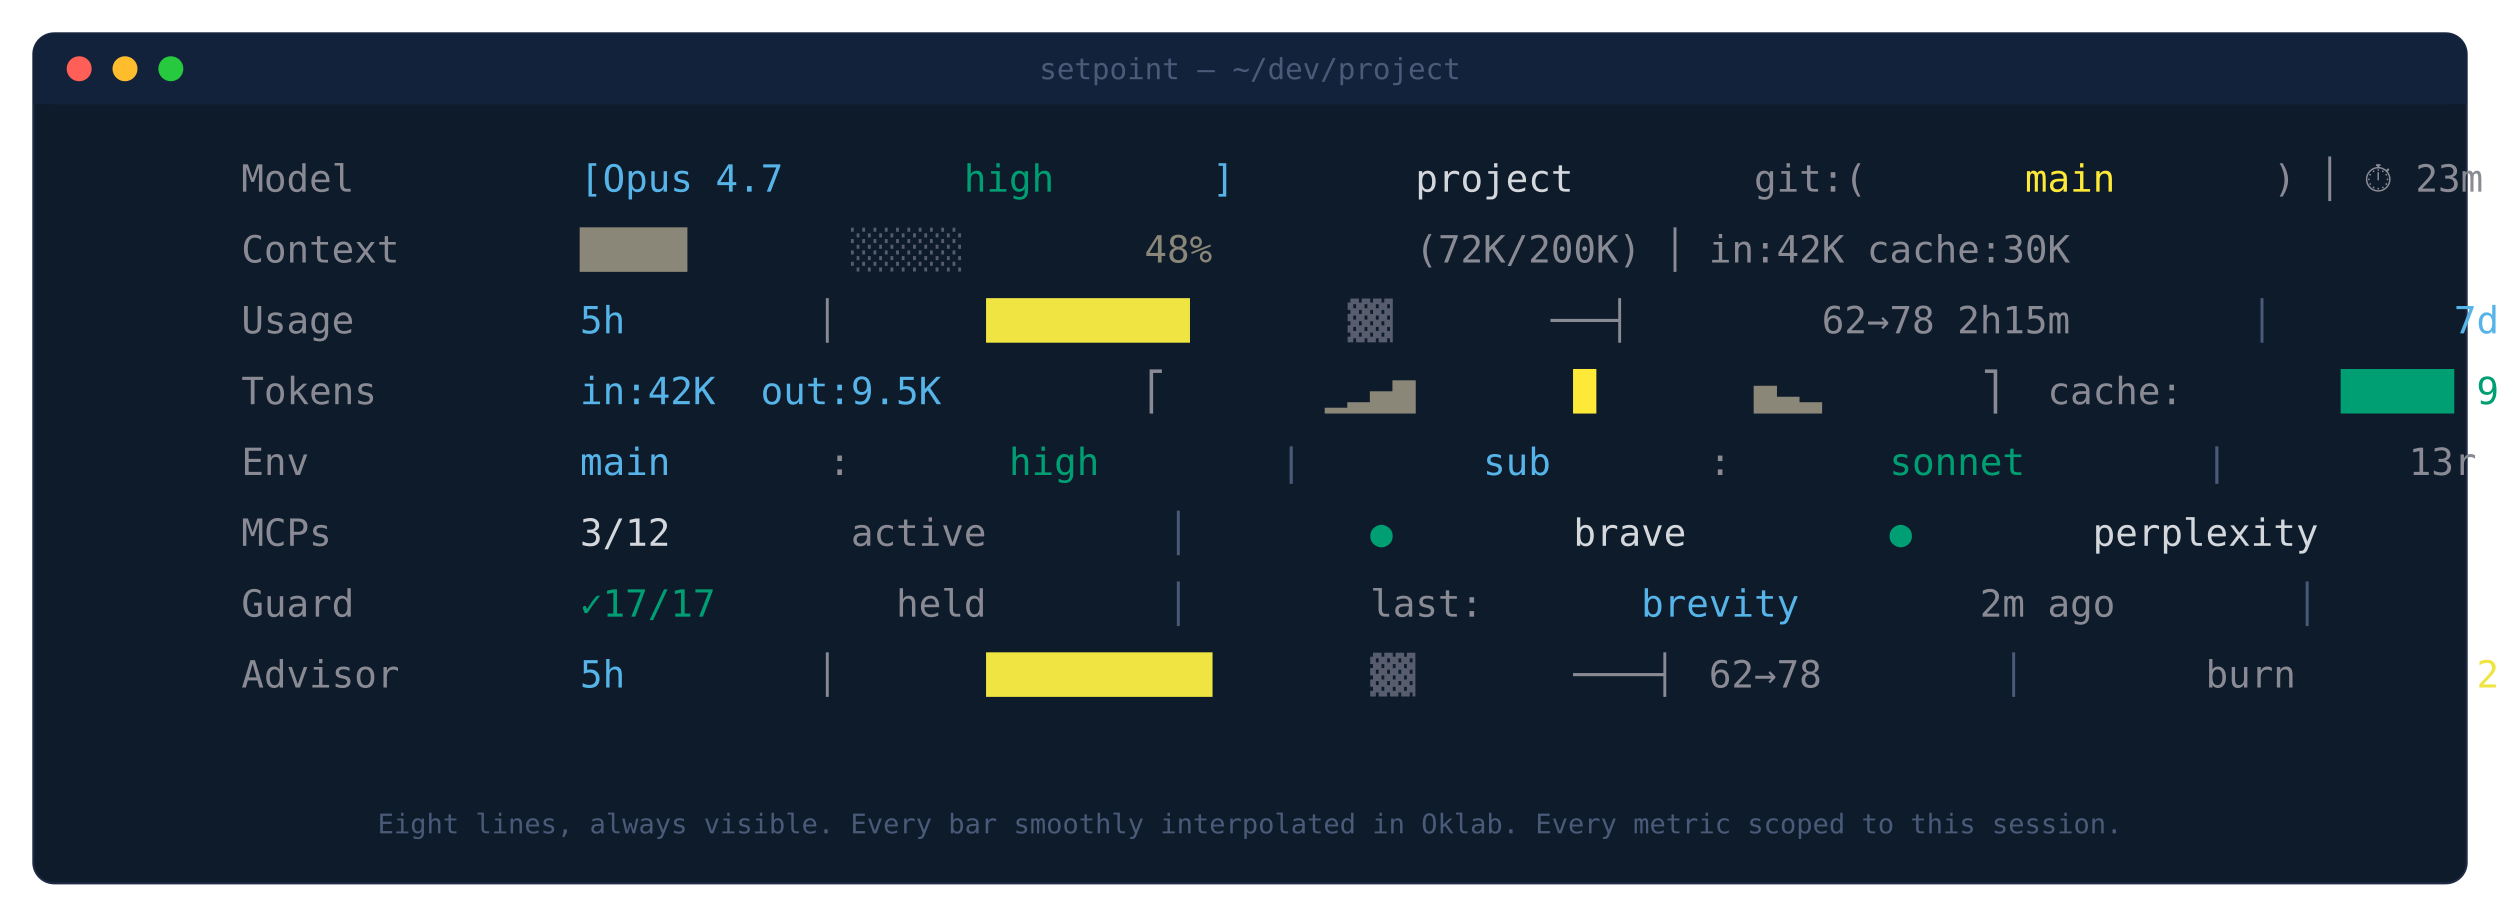
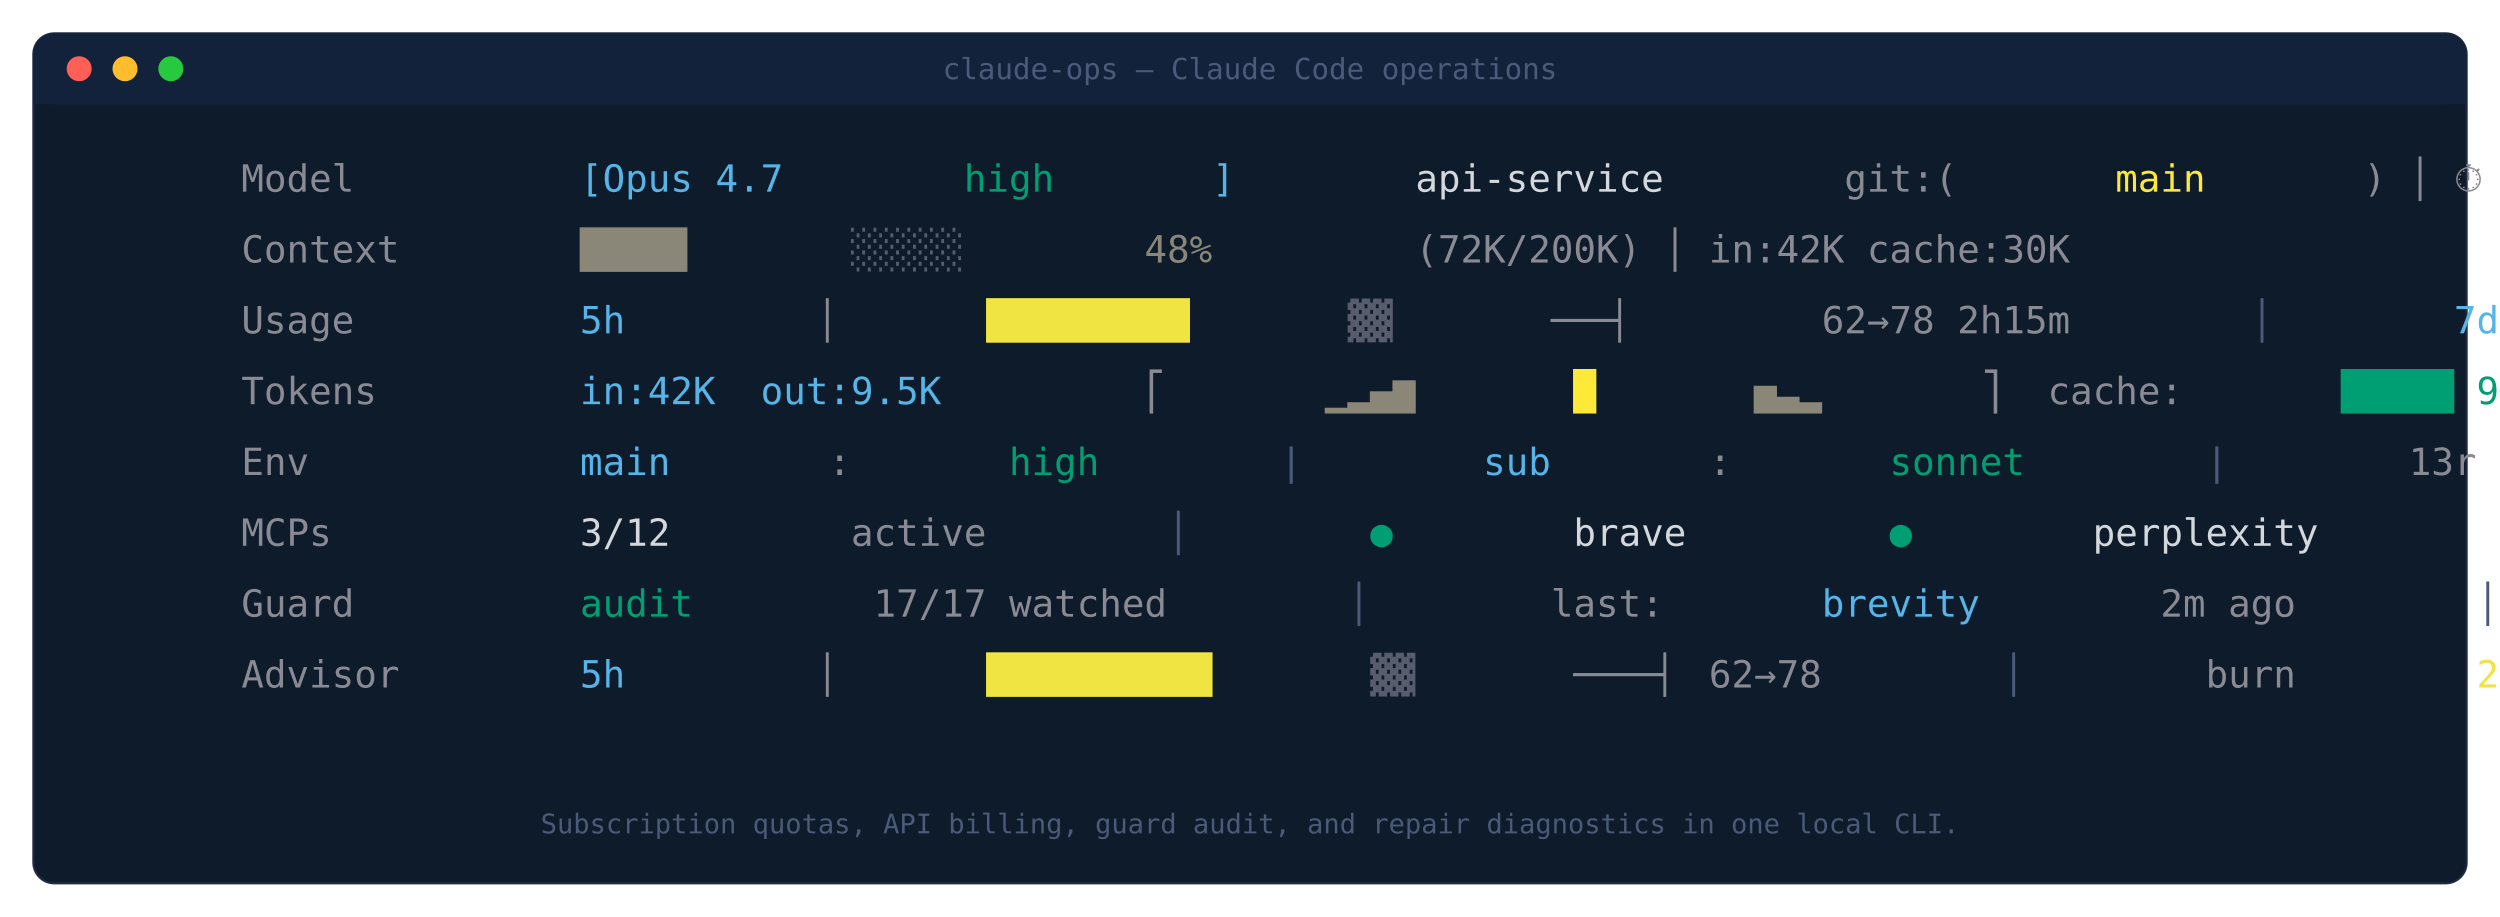
<svg xmlns="http://www.w3.org/2000/svg" viewBox="0 0 1200 440" font-family="'JetBrains Mono','Fira Code','Menlo',ui-monospace,monospace" font-size="18">
  <rect x="16" y="16" width="1168" height="408" rx="10" ry="10" fill="#0d1b2a" stroke="#1f2a44" stroke-width="1" />
  <rect x="16" y="16" width="1168" height="34" rx="10" ry="10" fill="#13223b" />
  <rect x="16" y="42" width="1168" height="8" fill="#13223b" />
  <circle cx="38" cy="33" r="6" fill="#ff5f56" />
  <circle cx="60" cy="33" r="6" fill="#ffbd2e" />
  <circle cx="82" cy="33" r="6" fill="#27c93f" />
-   <text x="600" y="38" text-anchor="middle" fill="#4a5a78" font-size="14">setpoint — ~/dev/project</text>
+   <text x="600" y="38" text-anchor="middle" fill="#4a5a78" font-size="14">claude-ops — Claude Code operations</text>
  <g fill="#d4d8dd" xml:space="preserve">
    <text x="40" y="92">
      <tspan fill="#8a8a94">Model  </tspan>
      <tspan fill="#56b4e9"> [Opus 4.7 </tspan>
      <tspan fill="#009e73">high</tspan>
      <tspan fill="#56b4e9">]</tspan>
-       <tspan fill="#d4d8dd"> project </tspan>
+       <tspan fill="#d4d8dd"> api-service </tspan>
      <tspan fill="#8a8a94">git:(</tspan>
      <tspan fill="#fee838">main</tspan>
      <tspan fill="#8a8a94">) │ ⏱ 23m</tspan>
    </text>
    <text x="40" y="126">
      <tspan fill="#8a8a94">Context</tspan>
      <tspan fill="#8a8678"> ████▊</tspan>
      <tspan fill="#575d6d">░░░░░</tspan>
      <tspan fill="#8a8678"> 48%</tspan>
      <tspan fill="#8a8a94">  (72K/200K) │ in:42K cache:30K</tspan>
    </text>
    <text x="40" y="160">
      <tspan fill="#8a8a94">Usage  </tspan>
      <tspan fill="#56b4e9"> 5h </tspan>
      <tspan fill="#8a8a94">▕</tspan>
      <tspan fill="#f0e442">█████████</tspan>
      <tspan fill="#575d6d">▓▓</tspan>
      <tspan fill="#8a8a94">───▏</tspan>
      <tspan fill="#8a8a94"> 62→78 2h15m</tspan>
      <tspan fill="#4a5a78"> │ </tspan>
      <tspan fill="#56b4e9">7d </tspan>
      <tspan fill="#8a8a94">▕</tspan>
      <tspan fill="#56b4e9">█████</tspan>
      <tspan fill="#8a8a94">─────────▏</tspan>
      <tspan fill="#8a8a94"> 38→52 4d12h</tspan>
    </text>
    <text x="40" y="194">
      <tspan fill="#8a8a94">Tokens </tspan>
      <tspan fill="#56b4e9"> in:42K  out:9.5K</tspan>
      <tspan fill="#8a8a94">  ⎡</tspan>
      <tspan fill="#8a8678">▁▂▄▆</tspan>
      <tspan fill="#fee838">█</tspan>
      <tspan fill="#8a8678">▅▃▂</tspan>
      <tspan fill="#8a8a94">⎤  cache:</tspan>
      <tspan fill="#009e73">█████ 97%</tspan>
      <tspan fill="#4a5a78"> │ </tspan>
      <tspan fill="#f0e442">burn:211t/m</tspan>
      <tspan fill="#8a8a94">  18calls  </tspan>
-       <tspan fill="#56b4e9">$1.4</tspan>
+       <tspan fill="#56b4e9">$1.40</tspan>
      <tspan fill="#8a8a94">  </tspan>
      <tspan fill="#56b4e9">R:E</tspan>
      <tspan fill="#009e73"> 4.0</tspan>
      <tspan fill="#8a8a94"> (28r/7e)</tspan>
    </text>
    <text x="40" y="228">
      <tspan fill="#8a8a94">Env    </tspan>
      <tspan fill="#56b4e9"> main</tspan>
      <tspan fill="#8a8a94">:</tspan>
      <tspan fill="#009e73">high</tspan>
      <tspan fill="#4a5a78"> | </tspan>
      <tspan fill="#56b4e9">sub</tspan>
      <tspan fill="#8a8a94">:</tspan>
      <tspan fill="#009e73">sonnet</tspan>
      <tspan fill="#4a5a78"> | </tspan>
      <tspan fill="#8a8a94">13r 7h 2md</tspan>
      <tspan fill="#4a5a78"> | </tspan>
      <tspan fill="#009e73">UNCOMP</tspan>
    </text>
    <text x="40" y="262">
      <tspan fill="#8a8a94">MCPs   </tspan>
      <tspan fill="#d4d8dd"> 3/12</tspan>
      <tspan fill="#8a8a94"> active </tspan>
      <tspan fill="#4a5a78">│ </tspan>
      <tspan fill="#009e73">● </tspan>
      <tspan fill="#d4d8dd">brave  </tspan>
      <tspan fill="#009e73">● </tspan>
      <tspan fill="#d4d8dd">perplexity  </tspan>
      <tspan fill="#009e73">● </tspan>
      <tspan fill="#d4d8dd">sentry </tspan>
      <tspan fill="#4a5a78">│ </tspan>
      <tspan fill="#8a8a94">○9 idle</tspan>
    </text>
    <text x="40" y="296">
      <tspan fill="#8a8a94">Guard  </tspan>
-       <tspan fill="#009e73"> ✓17/17</tspan>
-       <tspan fill="#8a8a94"> held</tspan>
+       <tspan fill="#009e73"> audit</tspan>
+       <tspan fill="#8a8a94"> 17/17 watched</tspan>
      <tspan fill="#4a5a78"> │ </tspan>
      <tspan fill="#8a8a94">last:</tspan>
      <tspan fill="#56b4e9">brevity</tspan>
      <tspan fill="#8a8a94"> 2m ago</tspan>
      <tspan fill="#4a5a78"> │ </tspan>
      <tspan fill="#8a8a94">↻4 today</tspan>
    </text>
    <text x="40" y="330">
      <tspan fill="#8a8a94">Advisor</tspan>
      <tspan fill="#56b4e9"> 5h </tspan>
      <tspan fill="#8a8a94">▕</tspan>
      <tspan fill="#f0e442">██████████</tspan>
      <tspan fill="#575d6d">▓▓</tspan>
      <tspan fill="#8a8a94">────▏ 62→78</tspan>
      <tspan fill="#4a5a78"> │ </tspan>
      <tspan fill="#8a8a94">burn </tspan>
      <tspan fill="#f0e442">211t/m </tspan>
      <tspan fill="#8a8a94">→</tspan>
      <tspan fill="#4a5a78"> │ </tspan>
      <tspan fill="#009e73">▲ safe</tspan>
    </text>
-     <text x="600" y="400" text-anchor="middle" fill="#4a5a78" font-size="13">Eight lines, always visible. Every bar smoothly interpolated in Oklab. Every metric scoped to this session.</text>
+     <text x="600" y="400" text-anchor="middle" fill="#4a5a78" font-size="13">Subscription quotas, API billing, guard audit, and repair diagnostics in one local CLI.</text>
  </g>
</svg>
